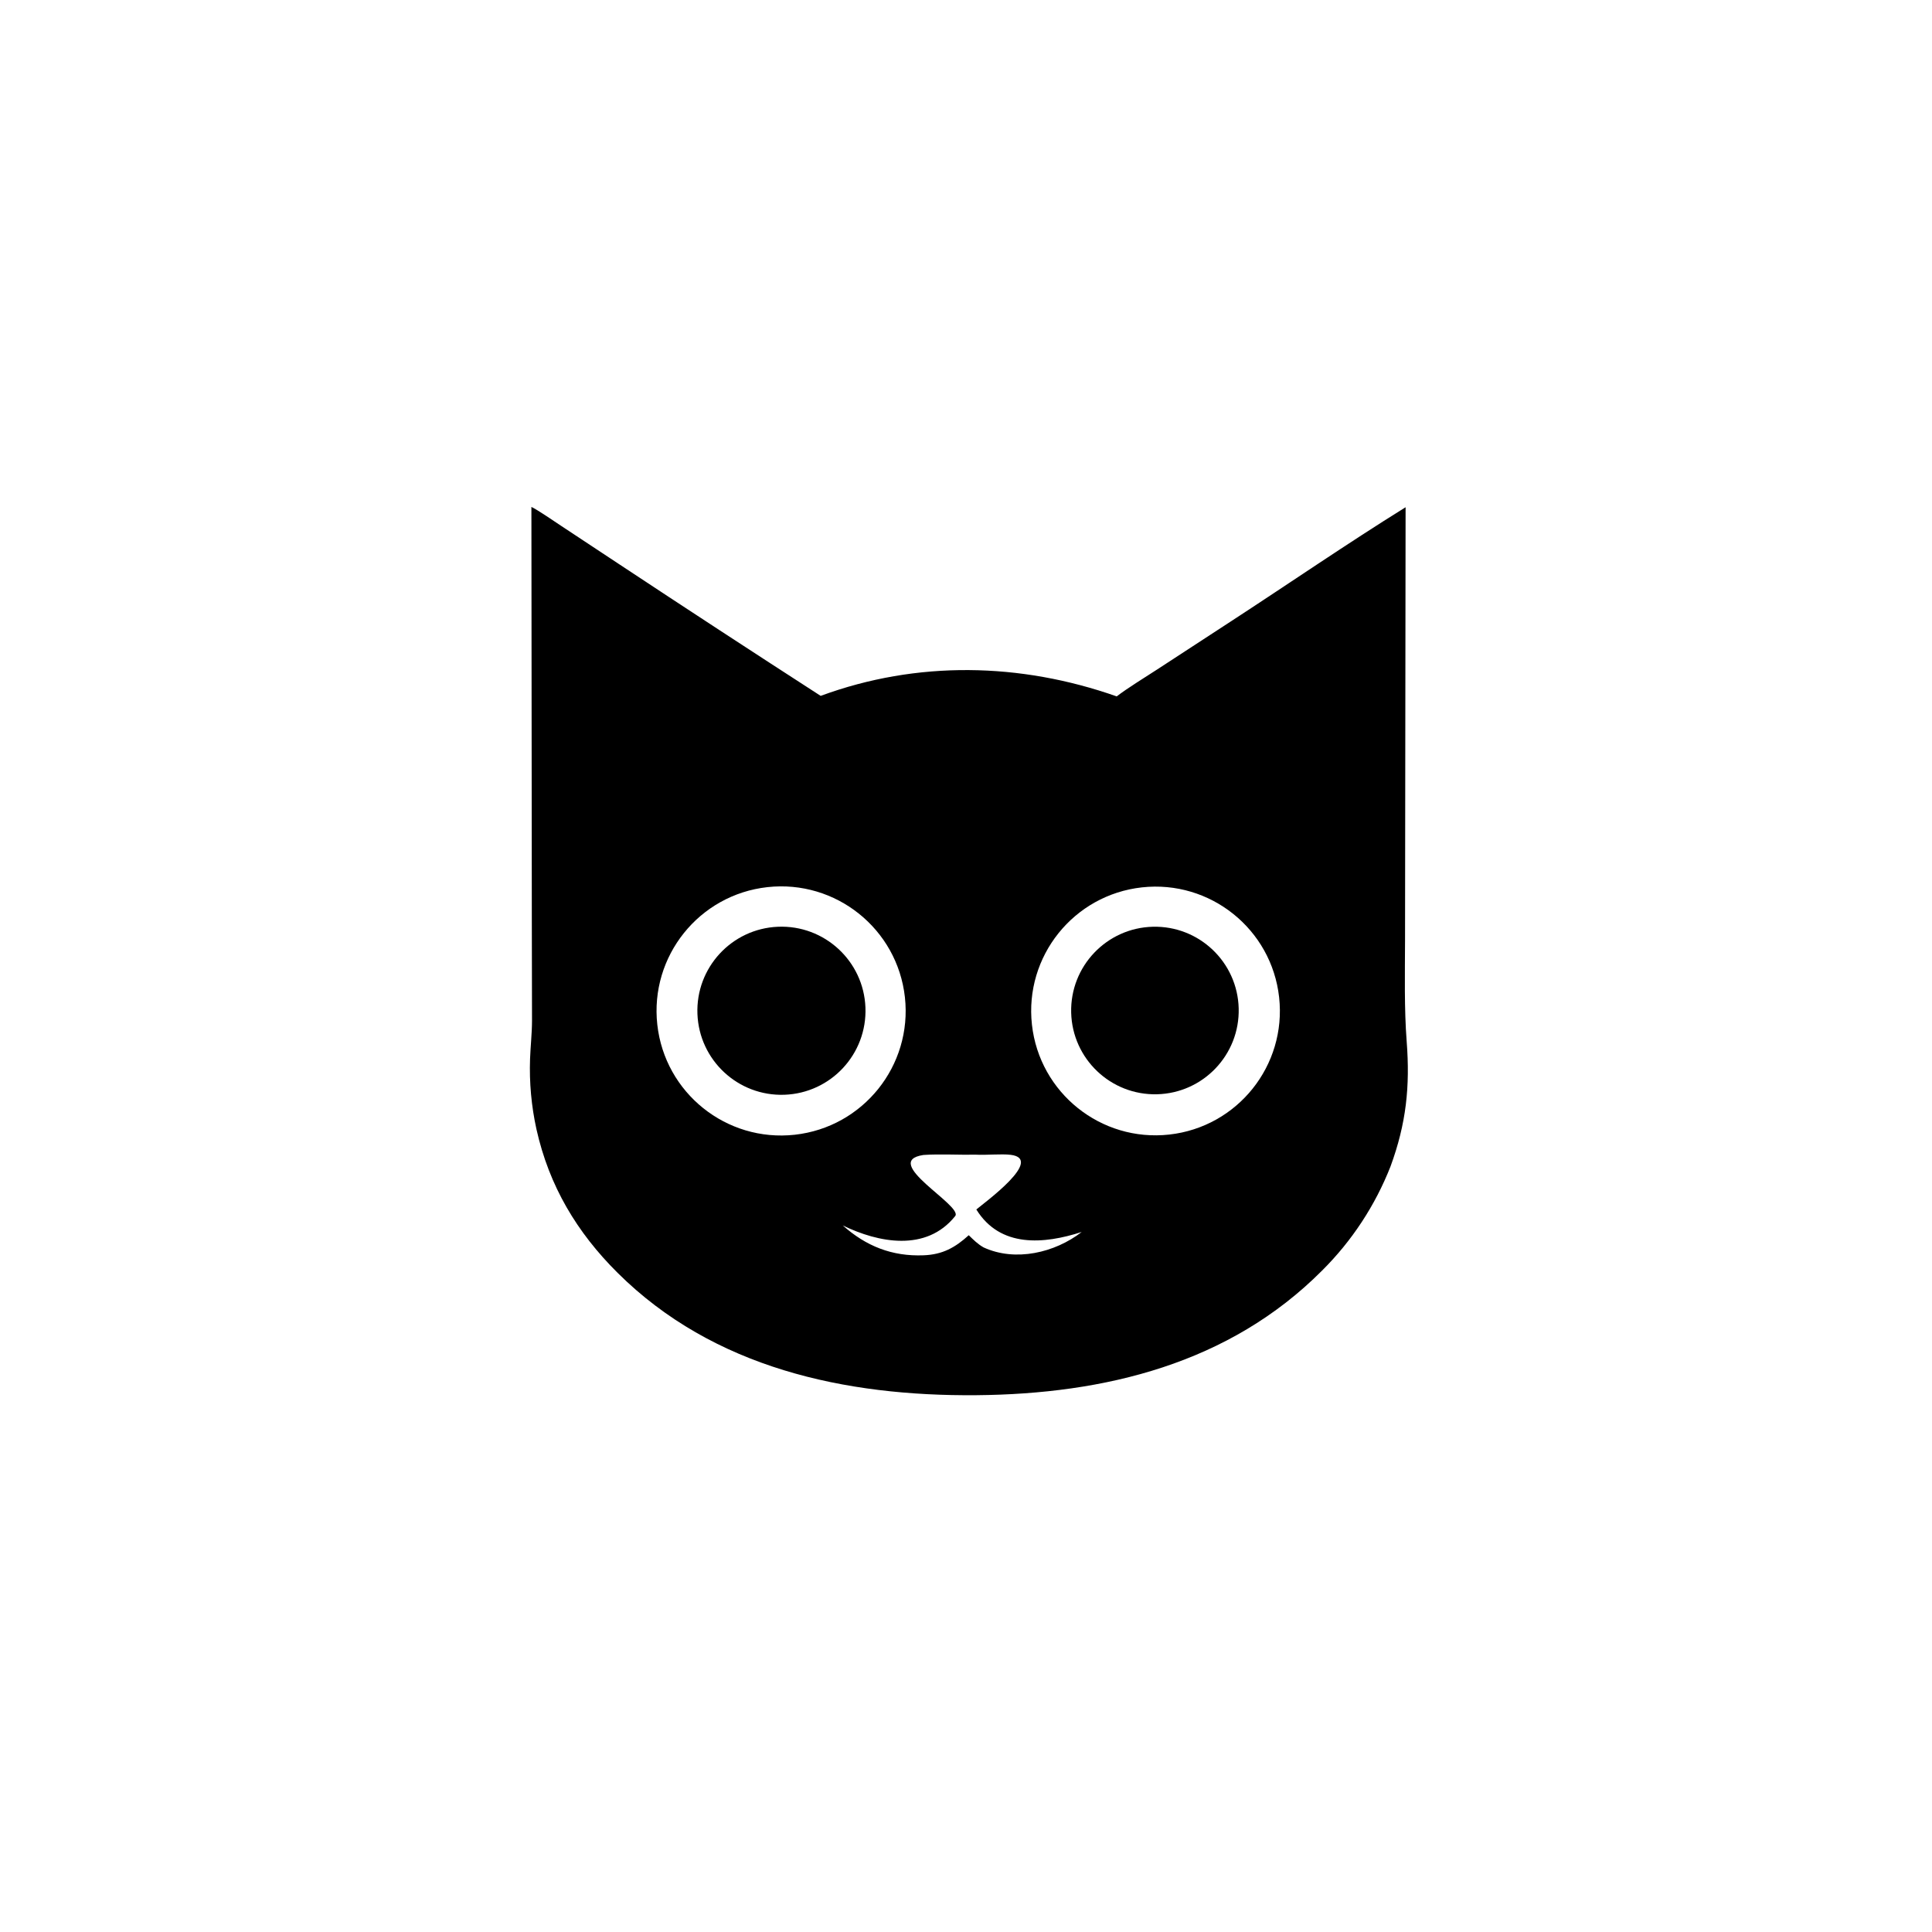
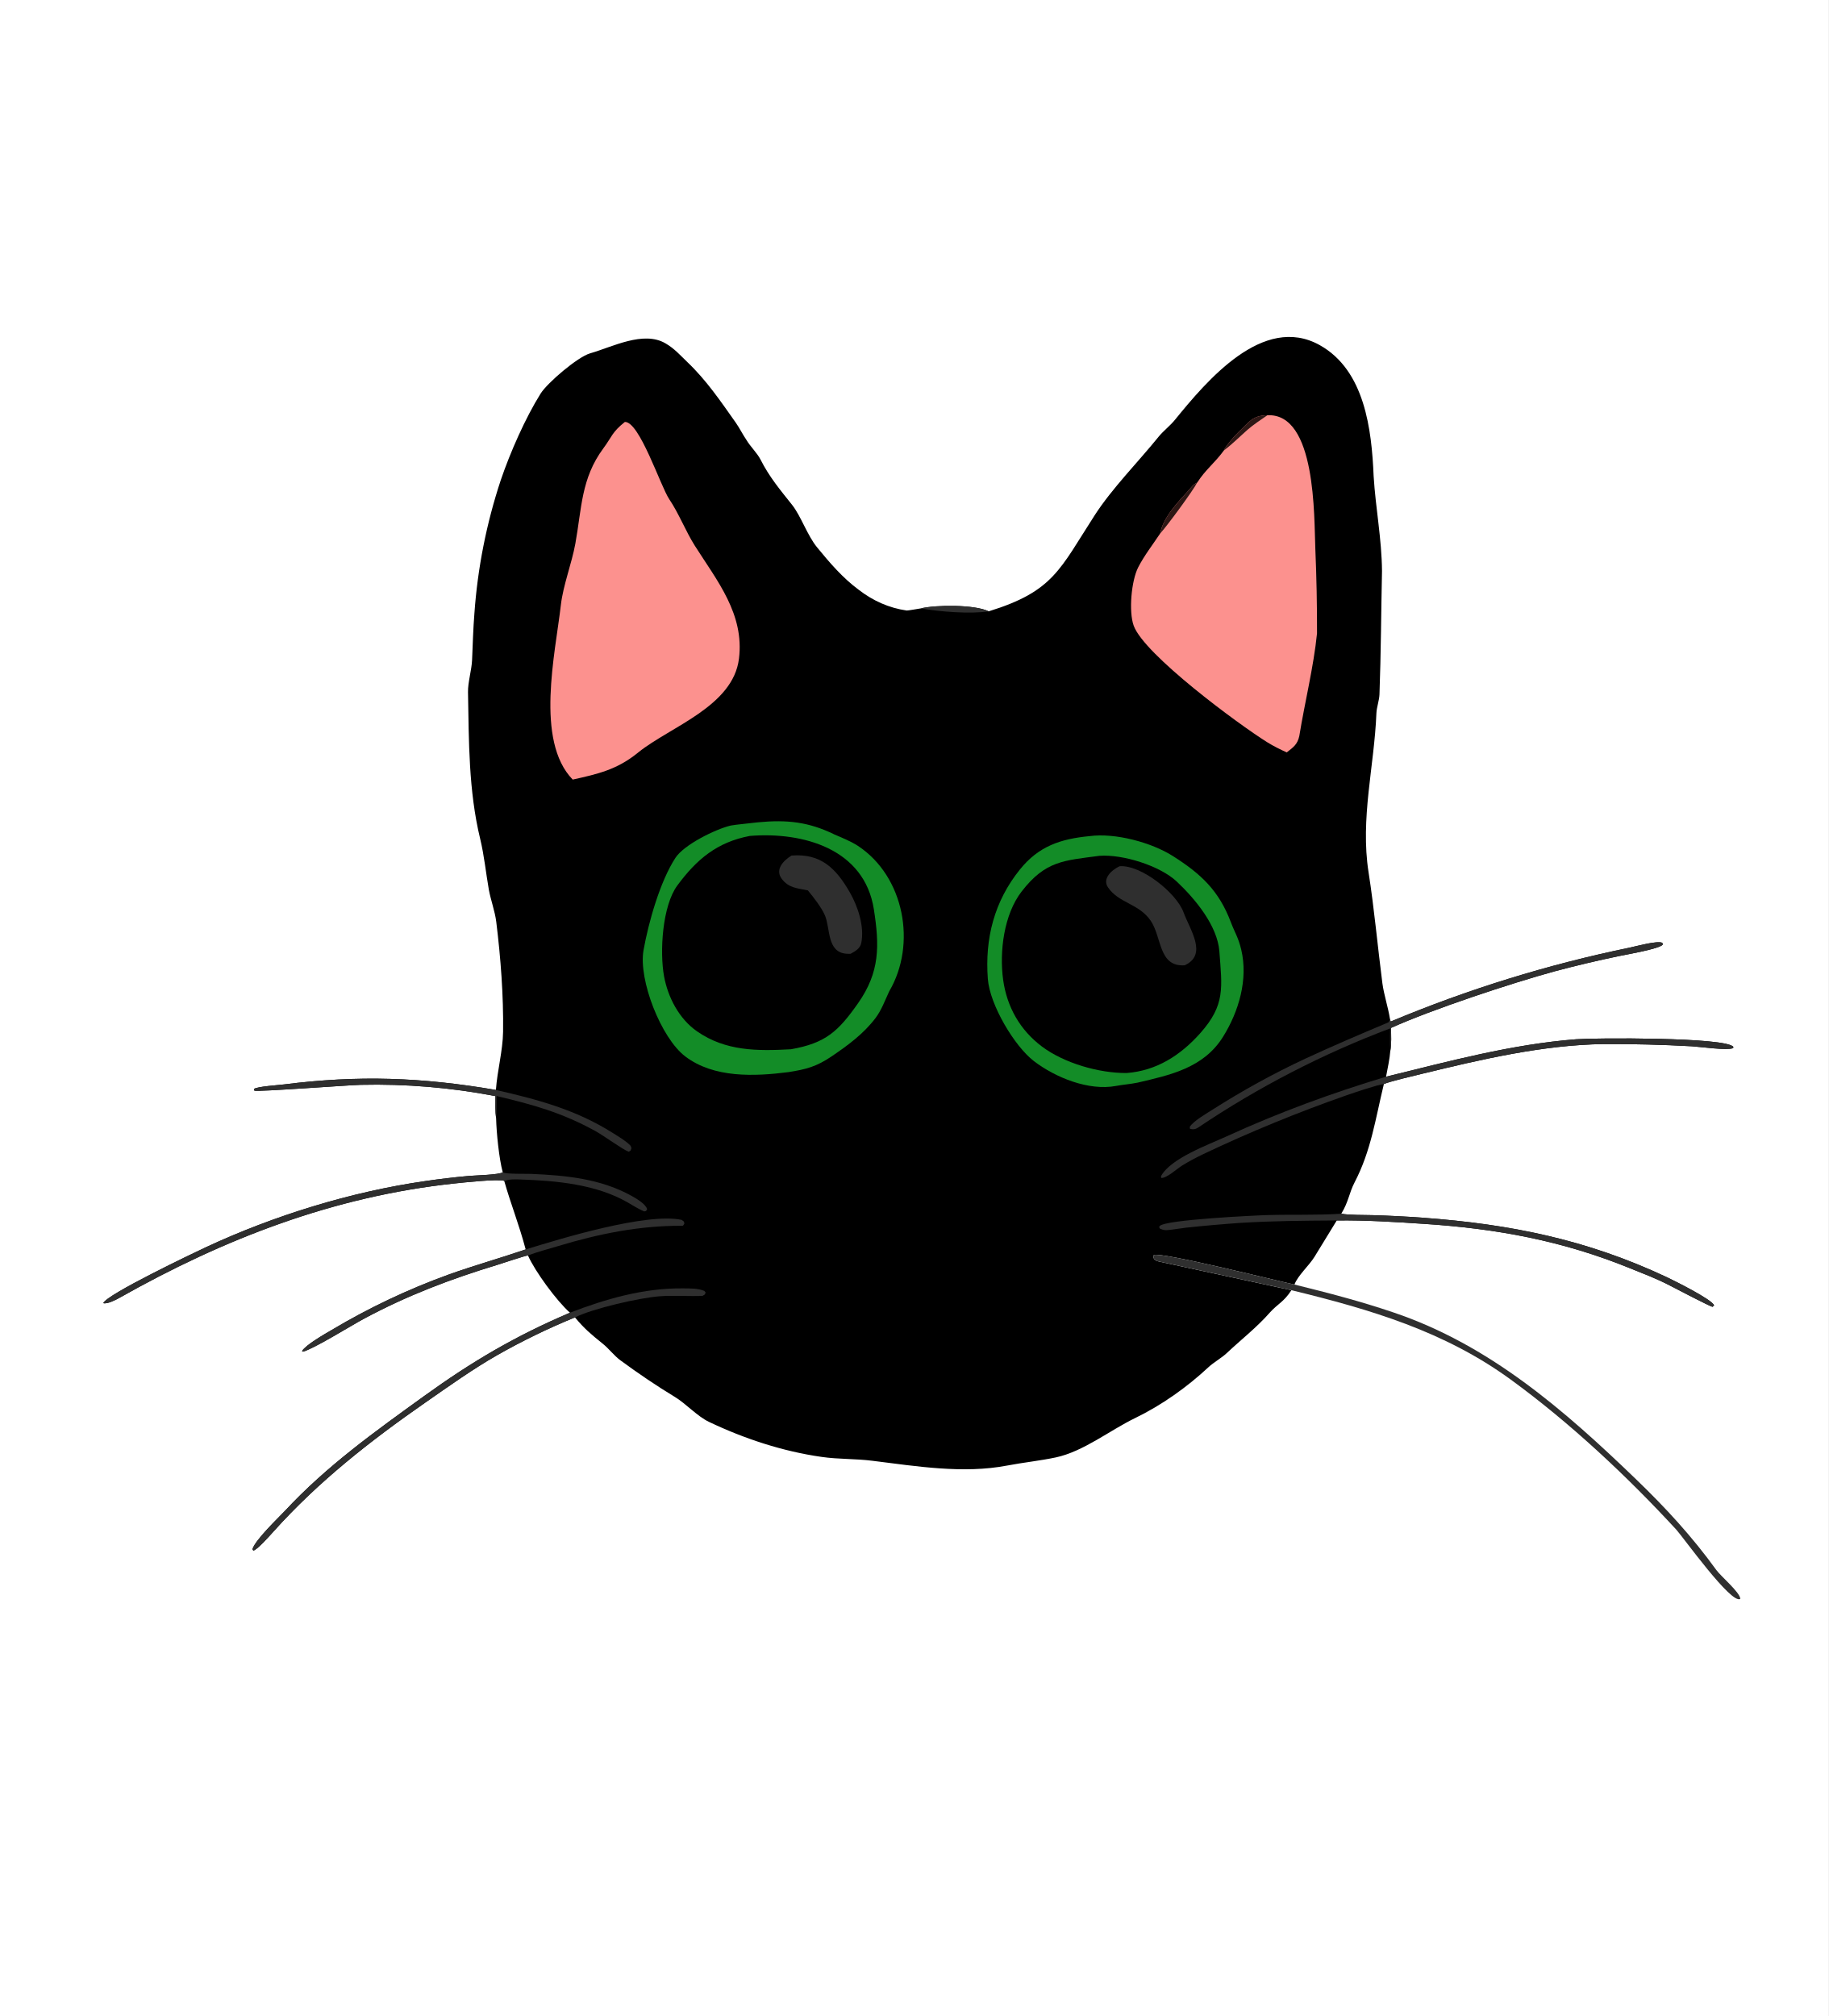
- <svg xmlns="http://www.w3.org/2000/svg" width="1024" height="1024" viewBox="0 0 1024 1024">
-   <path fill="white" d="M0 0L1024 0L1024 1024L0 1024L0 0Z" />
-   <path d="M281.654 268.683C284.787 270.113 294.266 276.632 297.631 278.856L328.192 299.055C363.657 322.509 399.251 345.766 434.974 368.826C486.099 349.992 540.777 351.12 591.884 369.104C597.225 364.933 607.497 358.631 613.425 354.763L652.128 329.522C682.651 309.661 714.252 287.944 744.993 268.849L744.699 498.626C744.652 516.021 744.238 534.678 745.566 551.953C747.409 575.924 745.333 595.524 737.012 618.214C728.88 638.922 716.534 657.714 700.757 673.399C651.566 722.806 585.495 738.905 517.435 739.482C447.925 740.072 378.151 725.14 327.316 674.601C305.725 653.137 291.064 628.608 284.334 598.525C281.637 586.279 280.498 573.743 280.942 561.212C281.174 554.629 281.973 547.542 281.977 541.027C281.987 523.404 281.879 505.772 281.877 488.148L281.654 268.683Z" />
-   <path fill="white" d="M406.774 470.197C443.012 466.205 475.627 492.343 479.624 528.581C483.622 564.819 457.488 597.437 421.25 601.439C385.006 605.442 352.381 579.302 348.383 543.057C344.385 506.813 370.529 474.191 406.774 470.197Z" />
-   <path d="M412.305 491.199C436.95 490.162 457.748 509.346 458.701 533.994C459.655 558.643 440.4 579.375 415.749 580.245C391.216 581.11 370.604 561.969 369.655 537.438C368.707 512.908 387.778 492.232 412.305 491.199Z" />
-   <path fill="white" d="M605.253 470.323C641.418 466.348 673.963 492.428 677.963 528.59C681.963 564.752 655.905 597.315 619.746 601.341C583.552 605.37 550.95 579.281 546.945 543.083C542.941 506.886 569.053 474.302 605.253 470.323Z" />
-   <path d="M611.032 491.197C635.548 490.587 655.918 509.965 656.53 534.481C657.143 558.997 637.766 579.368 613.25 579.983C588.732 580.597 568.358 561.218 567.745 536.699C567.132 512.181 586.513 491.808 611.032 491.197Z" />
-   <path fill="white" d="M489.419 612.161C498.085 611.556 508.513 612.182 517.338 612.004C522.562 612.301 530.735 611.488 535.618 612.073C553.642 614.231 522.071 637.191 517.477 641.046C530.123 661.487 553.282 659.449 573.322 652.973C559.12 664.002 538.204 668.899 521.385 661.186C518.295 659.476 515.957 657.125 513.461 654.691C506.223 661.267 499.577 664.935 489.549 665.334C472.748 666.001 459 660.461 446.68 649.497C465.5 658.671 490.937 663.723 506.262 644.553C510.646 639.071 466.304 615.648 489.419 612.161Z" />
+ <svg xmlns="http://www.w3.org/2000/svg" width="1344" height="1482" viewBox="0 0 1344 1482">
+   <path fill="white" d="M0 0L1344 0L1344 1482L0 1482L0 0Z" />
+   <path d="M726.785 449.397C774.441 434.7 778.986 418.543 804.659 378.808C817.6 358.779 836.638 339.679 851.748 320.957C855.209 316.741 860.131 312.977 863.572 308.754C886.919 280.095 928.464 230.44 970.141 253.721C1003.25 272.218 1008.31 315.796 1009.74 350.047C1011.22 373.912 1015.67 395.892 1015.89 419.789C1015.23 450.009 1015.15 480.267 1014.03 510.474C1013.87 514.81 1011.94 520.06 1011.78 524.242C1010.23 563.472 999.818 601.593 1006.01 641.222C1010.22 668.157 1012.67 695.738 1016.17 722.813C1017.3 731.303 1020.36 740.295 1021.73 748.975L1022.25 750.972C1078.99 727.195 1137.9 708.977 1198.16 696.575C1202.95 695.56 1218.33 691.3 1221.95 693.075L1222.28 694.387C1219.98 697.531 1195.57 701.682 1189.92 702.873C1174.18 706.139 1158.54 709.844 1143.02 713.984C1111.38 722.602 1052.47 742.085 1022.48 755.663C1022.6 761.053 1022.96 767.184 1022 772.419C1021.6 778.192 1019.96 785.682 1018.87 791.506C1065.16 780.161 1111.04 767.691 1158.71 763.96C1171.27 762.977 1268.76 762.315 1274.14 769.559L1273.99 770.502C1269.39 772.322 1250.26 769.561 1243.68 769.149C1222.1 767.949 1200.48 767.401 1178.86 767.506C1134.35 768.14 1088.88 778.764 1045.8 789.252C1041.18 790.376 1020.67 795.212 1017.27 796.896C1011.01 822.618 1007.94 845.778 995.697 869.279C991.73 876.893 991.33 883.431 985.959 892.227C992.131 893.326 1002.22 893.08 1008.75 893.277C1021.19 893.638 1033.62 894.27 1046.04 895.174C1110.27 899.917 1166.27 911.211 1224.77 938.658C1230.21 941.207 1258.58 955.264 1260 959.597L1258.85 960.693C1256.2 960.01 1231.13 946.904 1227.43 944.984C1217.28 939.718 1209.02 936.722 1198.49 932.427C1148.45 912.022 1100.13 903.141 1046.29 899.652C1025.1 898.278 1004.17 896.913 982.642 897.187C977.201 906.049 971.751 915.002 966.294 923.864C962.229 930.466 953.981 937.651 951.535 944.29C940.481 942.045 853.573 920.11 848.179 922.629C847.606 924.74 847.567 923.686 848.598 925.871C849.835 926.666 850.225 926.977 851.711 927.313L949.298 948.44C943.797 957.063 939.228 958.452 933.532 964.788C923.911 975.779 912.463 984.626 901.867 994.601C897.881 998.353 892.214 1001.41 888.284 1005.09C872.518 1019.8 853.89 1033.01 834.431 1042.44C815.701 1051.52 796.415 1067.03 776.12 1071.37C765.012 1073.75 751.933 1075.14 740.394 1077.35C708.088 1083.55 673.712 1077.87 641.504 1073.87C629.02 1072.25 616.363 1072.82 603.887 1070.99C575.437 1066.95 547.062 1057.61 521.161 1045.25C512.477 1041.1 504.231 1031.85 496.158 1026.96C482.242 1018.53 469.045 1009.54 455.922 999.902C451.506 996.658 447.432 991.239 443.055 987.775C434.525 980.875 429.661 976.892 422.646 968.444C403.091 976.422 384.07 985.65 365.702 996.072C347.359 1006.55 329.783 1019.13 312.54 1031.12C272.24 1059.16 233.964 1089.14 201.075 1125.83C198.566 1128.63 188.867 1139.56 186.206 1139.87L185.585 1138.84C187.596 1132.04 204.283 1116.13 209.612 1110.5C240.141 1077.66 275.737 1052.28 311.812 1026.24C347.122 1000.76 378.892 982.094 418.972 964.998C409.215 956.359 393.179 934.506 388.094 922.893C385.451 923.216 369.654 928.57 366.259 929.602C331.148 940.272 299.468 952.247 267.077 969.676C257.886 974.621 230.776 991.494 222.737 993.65L222.015 993.188C224.871 988.554 238.54 980.773 243.825 977.688C271.117 961.419 299.894 947.782 329.768 936.961C348.464 930.252 367.635 924.908 386.413 918.48C381.448 899.802 375.729 885.906 370.737 868.423L370.355 867.993C365.639 866.62 340.376 869.314 333.775 870.023C245.32 879.513 164.928 910.522 87.893 954.011C85.181 955.542 78.845 958.83 75.925 957.955C78.253 951.61 142.572 920.96 151.347 916.87C201.261 893.611 258.059 876.051 312.606 868.238C323.349 866.65 334.137 865.377 344.955 864.419C349.394 864.042 366.855 863.622 369.555 861.786C366.823 851.595 364.941 832.743 364.689 822.237C363.909 816.819 364.11 811.249 364.141 805.766C331.519 799.478 298.319 796.698 265.106 797.473C256.626 797.633 188.729 802.78 186.984 801.748L186.736 800.467C189.476 798.668 204.402 797.728 208.649 797.191C263.634 790.229 310.23 791.93 364.534 801.24C365.529 787.13 369.607 772.404 369.802 758.566C370.179 731.815 368.055 704.266 364.798 677.697C363.85 669.96 360.801 661.859 359.365 654.171C357.152 641.604 355.957 628.968 352.943 616.518C344.432 581.367 344.668 544.701 344.021 508.752C343.893 501.67 346.709 492.458 347.02 485.166C347.508 473.752 347.815 462.293 348.728 450.921C351.089 417.56 357.605 384.625 368.126 352.879C375.041 332.559 386.178 307.255 397.408 289.317C402.347 281.43 424.679 262.332 433.794 259.74C450.069 255.111 472.961 242.835 489.249 252.442C495.858 256.284 500.108 261.256 505.249 266.158C519.31 279.564 529.635 294.829 540.752 310.562C543.502 314.435 545.983 319.435 548.716 323.446C551.32 327.927 556.713 333.23 558.983 337.714C565.568 350.722 573.39 359.977 582.181 371.036C588.794 379.354 593.406 393.552 600.634 402.379C609.921 413.722 619.469 424.882 631.357 433.657C641.699 441.618 653.455 446.949 666.535 448.809C667.174 448.9 675.582 447.446 676.966 447.227C688.037 444.582 716.509 444.332 726.785 449.397Z" />
+   <path fill="#2F2F2F" d="M1018.87 791.506C1065.16 780.161 1111.04 767.691 1158.71 763.96C1171.27 762.977 1268.76 762.315 1274.14 769.559L1273.99 770.502C1269.39 772.322 1250.26 769.561 1243.68 769.149C1222.1 767.949 1200.48 767.401 1178.86 767.506C1134.35 768.14 1088.88 778.764 1045.8 789.252C1041.18 790.376 1020.67 795.212 1017.27 796.896C1012.38 797.438 995.137 803.314 989.721 805.198C953.916 817.716 918.804 832.137 884.536 848.397C879.095 851.025 874.036 853.689 868.889 856.867C865.128 859.19 857.623 866.212 853.551 865.945L853.46 864.583C860.515 851.524 888.111 841.574 901.842 835.285C939.836 817.881 978.878 803.556 1018.87 791.506Z" />
+   <path fill="#2F2F2F" d="M369.555 861.786C371.672 863.234 386.841 862.793 390.602 862.952C415.974 864.027 441.481 866.509 464.108 879.026C467.517 880.914 474.702 885.052 475.713 888.925C474.581 890.592 475.329 890.121 473.491 890.527C469.027 888.647 465.186 886.079 460.997 883.698C437.984 870.613 409.016 867.944 382.959 867.087C379.604 866.977 373.547 866.585 370.737 868.423L370.355 867.993C365.639 866.62 340.376 869.314 333.775 870.023C245.32 879.513 164.928 910.522 87.893 954.011C85.181 955.542 78.845 958.83 75.925 957.955C78.253 951.61 142.572 920.96 151.347 916.87C201.261 893.611 258.059 876.051 312.606 868.238C323.349 866.65 334.137 865.377 344.955 864.419C349.394 864.042 366.855 863.622 369.555 861.786Z" />
+   <path fill="#2F2F2F" d="M982.642 897.187C957.645 897.378 936.617 897.452 911.453 898.987C898.222 899.917 885.009 901.083 871.819 902.484C868.548 902.829 860.212 904.263 857.617 904.321C856.266 904.358 854.922 904.112 853.672 903.597C852.19 903.002 852.703 903.421 852.041 901.899C852.228 901.663 852.395 901.409 852.602 901.19C856.911 896.606 922.163 893.505 931.835 893.219C949.814 892.686 968.039 893.424 985.959 892.227C992.131 893.326 1002.22 893.08 1008.75 893.277C1021.19 893.638 1033.62 894.27 1046.04 895.174C1110.27 899.917 1166.27 911.211 1224.77 938.658C1230.21 941.207 1258.58 955.264 1260 959.597L1258.85 960.693C1256.2 960.01 1231.13 946.904 1227.43 944.984C1217.28 939.718 1209.02 936.722 1198.49 932.427C1148.45 912.022 1100.13 903.141 1046.29 899.652C1025.1 898.278 1004.17 896.913 982.642 897.187Z" />
+   <path fill="#2F2F2F" d="M418.972 964.998C445.479 954.788 473.433 946.758 502.183 947.107C507.398 947.171 512.836 946.969 517.746 948.96L518.724 950.134C517.805 952.211 518.495 951.344 516.373 952.632C506.621 953.021 494.535 952.184 484.93 952.912C469.683 954.066 435.466 962.016 422.646 968.444C403.091 976.422 384.07 985.65 365.702 996.072C347.359 1006.55 329.783 1019.13 312.54 1031.12C272.24 1059.16 233.964 1089.14 201.075 1125.83C198.566 1128.63 188.867 1139.56 186.206 1139.87L185.585 1138.84C187.596 1132.04 204.283 1116.13 209.612 1110.5C240.141 1077.66 275.737 1052.28 311.812 1026.24C347.122 1000.76 378.892 982.094 418.972 964.998Z" />
+   <path fill="#2F2F2F" d="M1022.25 750.972C1078.99 727.195 1137.9 708.977 1198.16 696.575C1202.95 695.56 1218.33 691.3 1221.95 693.075L1222.28 694.387C1219.98 697.531 1195.57 701.682 1189.92 702.873C1174.18 706.139 1158.54 709.844 1143.02 713.984C1111.38 722.602 1052.47 742.085 1022.48 755.663C1022.6 761.053 1022.96 767.184 1022 772.419C1021.61 768.178 1021.85 760.512 1021.85 756.022C972.738 774.485 924.532 799.384 881.251 828.555C878.909 830.133 877.328 830.511 874.71 829.768L874.574 828.364C877.422 823.946 886.822 818.598 891.686 815.49C913.425 801.641 936.039 789.216 959.387 778.294C978.998 769.203 998.893 760.69 1018.81 752.311C1021.52 751.17 1020.69 751.761 1021.73 748.975L1022.25 750.972Z" />
+   <path fill="#2F2F2F" d="M386.413 918.48C411.847 910.668 474.819 891.313 501.03 896.733C503.038 898.3 502.527 897.34 503.093 899.396C502.654 900.101 502.348 901.104 501.578 901.098C470.144 900.889 440.014 907.003 410.011 916.092C403.091 918.188 395.045 920.263 388.094 922.893C385.451 923.216 369.654 928.57 366.259 929.602C331.148 940.272 299.468 952.247 267.077 969.676C257.886 974.621 230.776 991.494 222.737 993.65L222.015 993.188C224.871 988.554 238.54 980.773 243.825 977.688C271.117 961.419 299.894 947.782 329.768 936.961C348.464 930.252 367.635 924.908 386.413 918.48Z" />
+   <path fill="#2F2F2F" d="M364.141 805.766C331.519 799.478 298.319 796.698 265.106 797.473C256.626 797.633 188.729 802.78 186.984 801.748L186.736 800.467C189.476 798.668 204.402 797.728 208.649 797.191C263.634 790.229 310.23 791.93 364.534 801.24C394.978 808.189 422.982 815.642 449.803 832.464C453.868 835.013 460.433 838.861 463.581 842.328C464.331 844.661 464.347 843.524 463.495 845.855L462.129 846.645C458.04 845.262 443.919 834.913 437.778 831.525C413.249 817.989 391.957 812.058 364.98 805.7C364.956 809.873 365.144 818.409 364.689 822.237C363.909 816.819 364.11 811.249 364.141 805.766Z" />
+   <path fill="#2F2F2F" d="M676.966 447.227C688.037 444.582 716.509 444.332 726.785 449.397C713.845 451.466 690.23 449.729 676.966 447.227Z" />
+   <path fill="#138C27" d="M557.171 604.492C578.445 602.476 594.306 604.111 613.362 613.423C619.017 615.885 625.593 618.483 630.714 621.862C664.715 644.293 674.023 694.058 653.665 728.717C650.563 735.345 647.979 742.598 643.519 748.466C634.722 760.043 623.215 768.487 611.254 776.593C600.132 784.131 592.565 786.081 579.555 788.136C554.437 791.365 524.746 792.537 503.76 776.628C485.95 763.127 469.171 720.279 473.052 698.485C476.665 678.197 485.13 648.082 496.483 630.641C502.794 620.945 525.822 609.587 537.098 606.882C540.736 606.151 552.492 605.125 557.171 604.492Z" />
+   <path d="M551.193 614.506C590.338 611.368 635.413 623.951 642.364 668.45C646.544 695.202 646.844 714.524 630.801 737.406C616.294 758.097 606.967 766.848 581.421 771.33C556.58 772.712 533.373 772.718 512.459 758.214C499.138 748.976 490.972 733.062 488.156 717.811C484.799 699.634 486.879 665.821 497.921 650.891C512.206 631.577 527.183 619.055 551.193 614.506Z" />
+   <path fill="#2F2F2F" d="M581.849 628.923C603.414 627.199 614.615 638.451 624.662 655.945C630.617 666.314 635.578 681.089 633.101 693.231C632.264 697.338 628.565 699.356 625.257 701.15C624.178 701.201 623.097 701.179 622.021 701.085C607.836 699.922 610.431 682.722 606.459 673.097C604.052 667.262 597.923 659.503 593.843 654.541C586.231 652.925 579.623 652.896 574.519 645.844C569.503 638.916 576.226 632.353 581.849 628.923Z" />
+   <path fill="#138C27" d="M800.855 614.653C819.857 612.104 846.457 619.324 862.177 629.304C883.096 642.584 896.06 654.857 904.801 677.979C907.678 685.589 910.279 689.083 912.426 698.146C917.594 719.959 910.637 743.56 899.028 762.185C884.742 785.106 860.136 790.277 836.211 795.874C830.678 796.995 825.431 797.341 820.32 798.297C800.201 802.062 775.747 792.083 760.02 780.05C745.64 769.049 727.577 738.603 726.143 719.595C723.907 689.958 730.808 662.635 749.772 639.117C763.515 622.073 779.539 616.703 800.855 614.653Z" />
+   <path d="M808.214 629.122C825.475 627.889 852.686 636.471 865.003 648.04C878.392 660.616 894.966 680.491 896.35 699.468C898.283 725.985 900.89 738.638 882.245 759.564C867.718 775.869 850.012 787.172 828.144 788.797C807.891 788.94 782.257 781.564 765.981 769.375C749.824 757.276 740.162 740.218 737.397 720.277C734.536 699.643 737.937 672.216 750.999 655.344C768.527 632.705 781.956 632.635 808.214 629.122Z" />
+   <path fill="#2F2F2F" d="M823.008 636.782C838.68 635.607 864.704 656.29 870.001 670.655C874.832 683.758 887.885 701.72 870.881 709.605C851.506 710.94 854.171 688.951 845.814 676.783C837.125 664.133 822.508 664.042 814.493 652.377C810.034 645.887 817.185 639.515 823.008 636.782Z" />
+   <path fill="#FC918E" d="M459.328 310.173C470.156 309.869 485.515 357.452 491.978 367.009C498.968 377.36 504.192 390.818 510.74 401.137C527.144 426.987 547.268 451.393 543.205 484.213C538.865 519.263 492.911 534.12 469.374 552.954L468.423 553.726C453.382 565.812 439.318 569.021 420.978 573.084C393.202 544.476 408.215 480.305 412.283 444.745C413.948 430.196 420.258 414.343 422.937 399.607C427.632 373.78 427.125 351.686 443.499 329.598C449.996 320.833 449.727 317.846 459.328 310.173Z" />
+   <path fill="#FC918E" d="M931.639 305.251C967.629 303.521 965.897 379.974 966.881 403.349C967.75 423.995 968.191 444.893 968.124 465.596C965.667 490.098 959.06 516.608 955.113 540.978C953.763 547.355 950.623 549.352 945.848 553.113C940.935 550.844 936.133 548.513 931.536 545.644C910.203 532.329 841.122 481.266 833.372 459.974C829.588 449.577 831.614 426.878 836.71 416.956C841.077 408.455 847.533 400.143 852.842 392.141C854.97 380.52 865.738 369.184 873.375 360.898C875.899 358.159 876.53 356.51 879.993 354.787C880.05 354.733 880.107 354.679 880.164 354.625C886.067 345.296 892.808 340.5 899.658 331.145C901.115 327.635 907.758 320.135 910.651 317.405C918.496 310.002 920.674 305.499 931.639 305.251Z" />
+   <path fill="#2D1715" d="M852.842 392.141C854.97 380.52 865.738 369.184 873.375 360.898C875.899 358.159 876.53 356.51 879.993 354.787C877.415 360.144 857.421 387.322 852.842 392.141Z" />
+   <path fill="#2D1715" d="M899.658 331.145C901.115 327.635 907.758 320.135 910.651 317.405C918.496 310.002 920.674 305.499 931.639 305.251C927.076 308.379 921.111 312.344 917.054 315.917C910.934 321.307 906.241 326.154 899.658 331.145Z" />
+   <path fill="#2F2F2F" d="M949.298 948.44L851.711 927.313C850.225 926.977 849.835 926.666 848.598 925.871C847.567 923.686 847.606 924.74 848.179 922.629C853.573 920.11 940.481 942.045 951.535 944.29C976.69 950.507 999.911 956.521 1024.43 964.845C1094.83 988.593 1149.86 1036.58 1202.44 1087.25C1224.6 1108.6 1243.69 1129.34 1261.74 1154.26C1265.03 1158.81 1279.3 1170.79 1279.27 1175.4C1272.72 1179.72 1237.06 1129.74 1232.26 1124.52C1195.83 1084.96 1153.97 1045.83 1110.59 1014.2C1061.7 978.54 1007.11 962.534 949.298 948.44Z" />
</svg>
